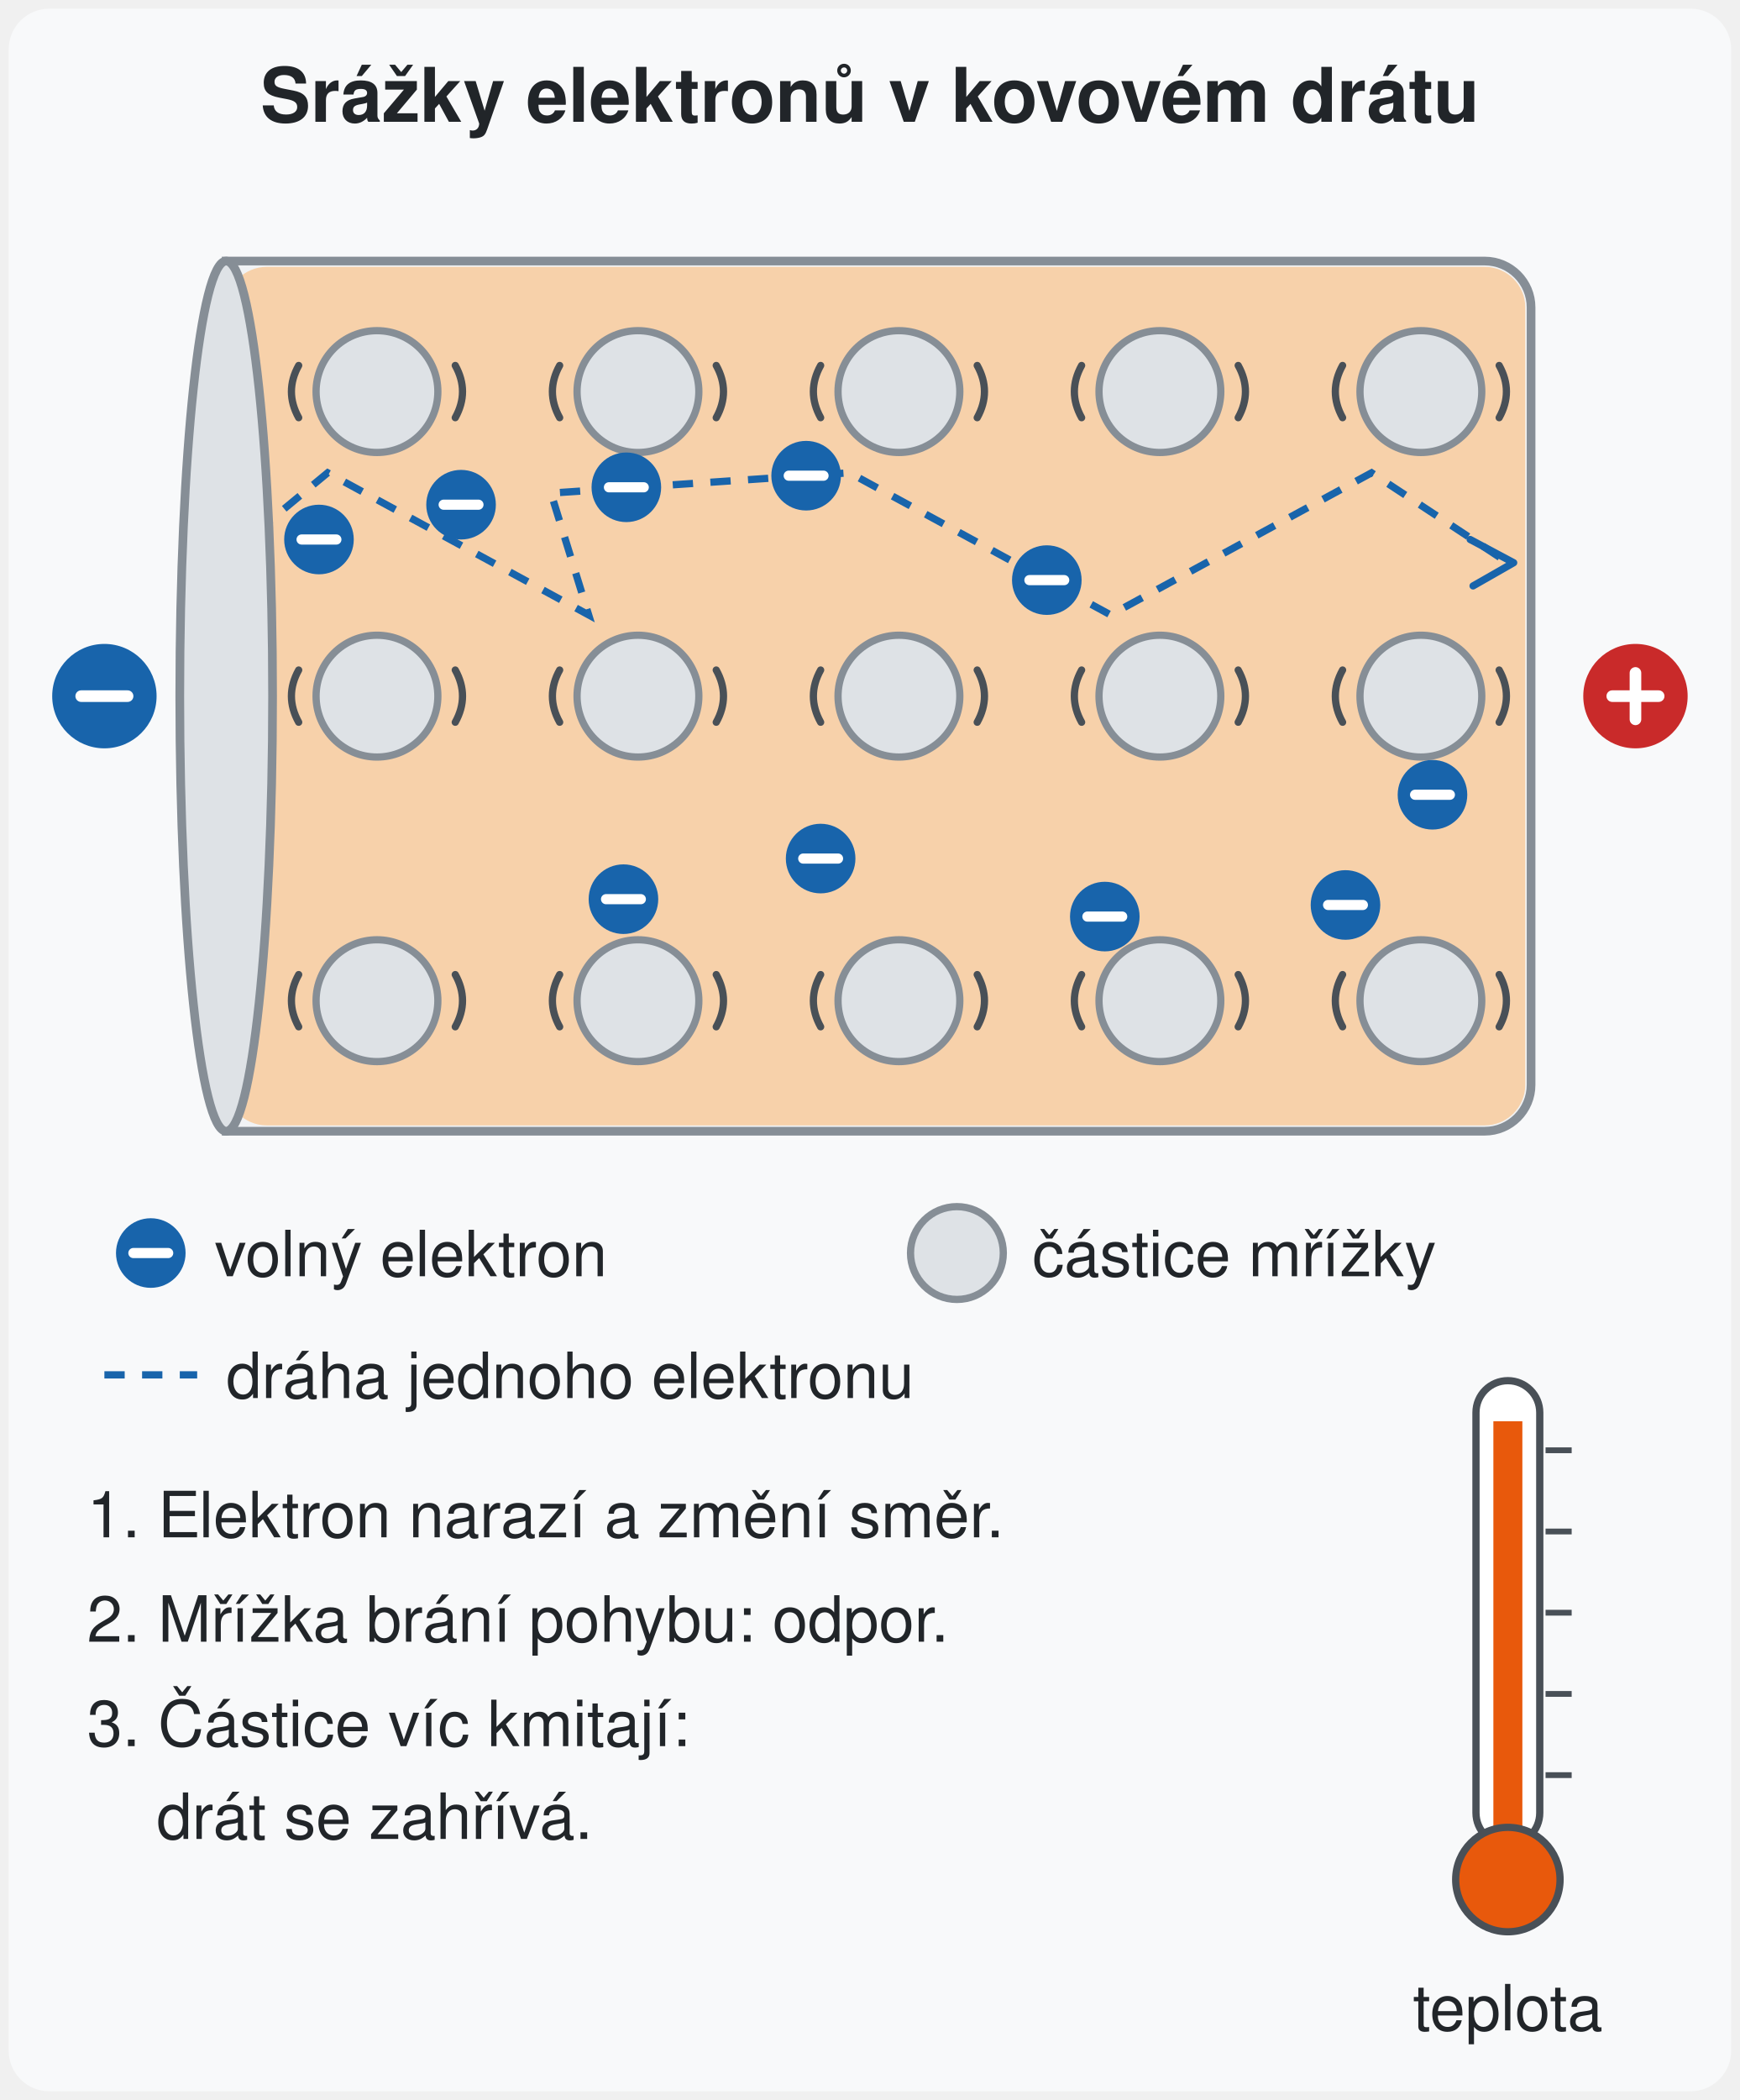
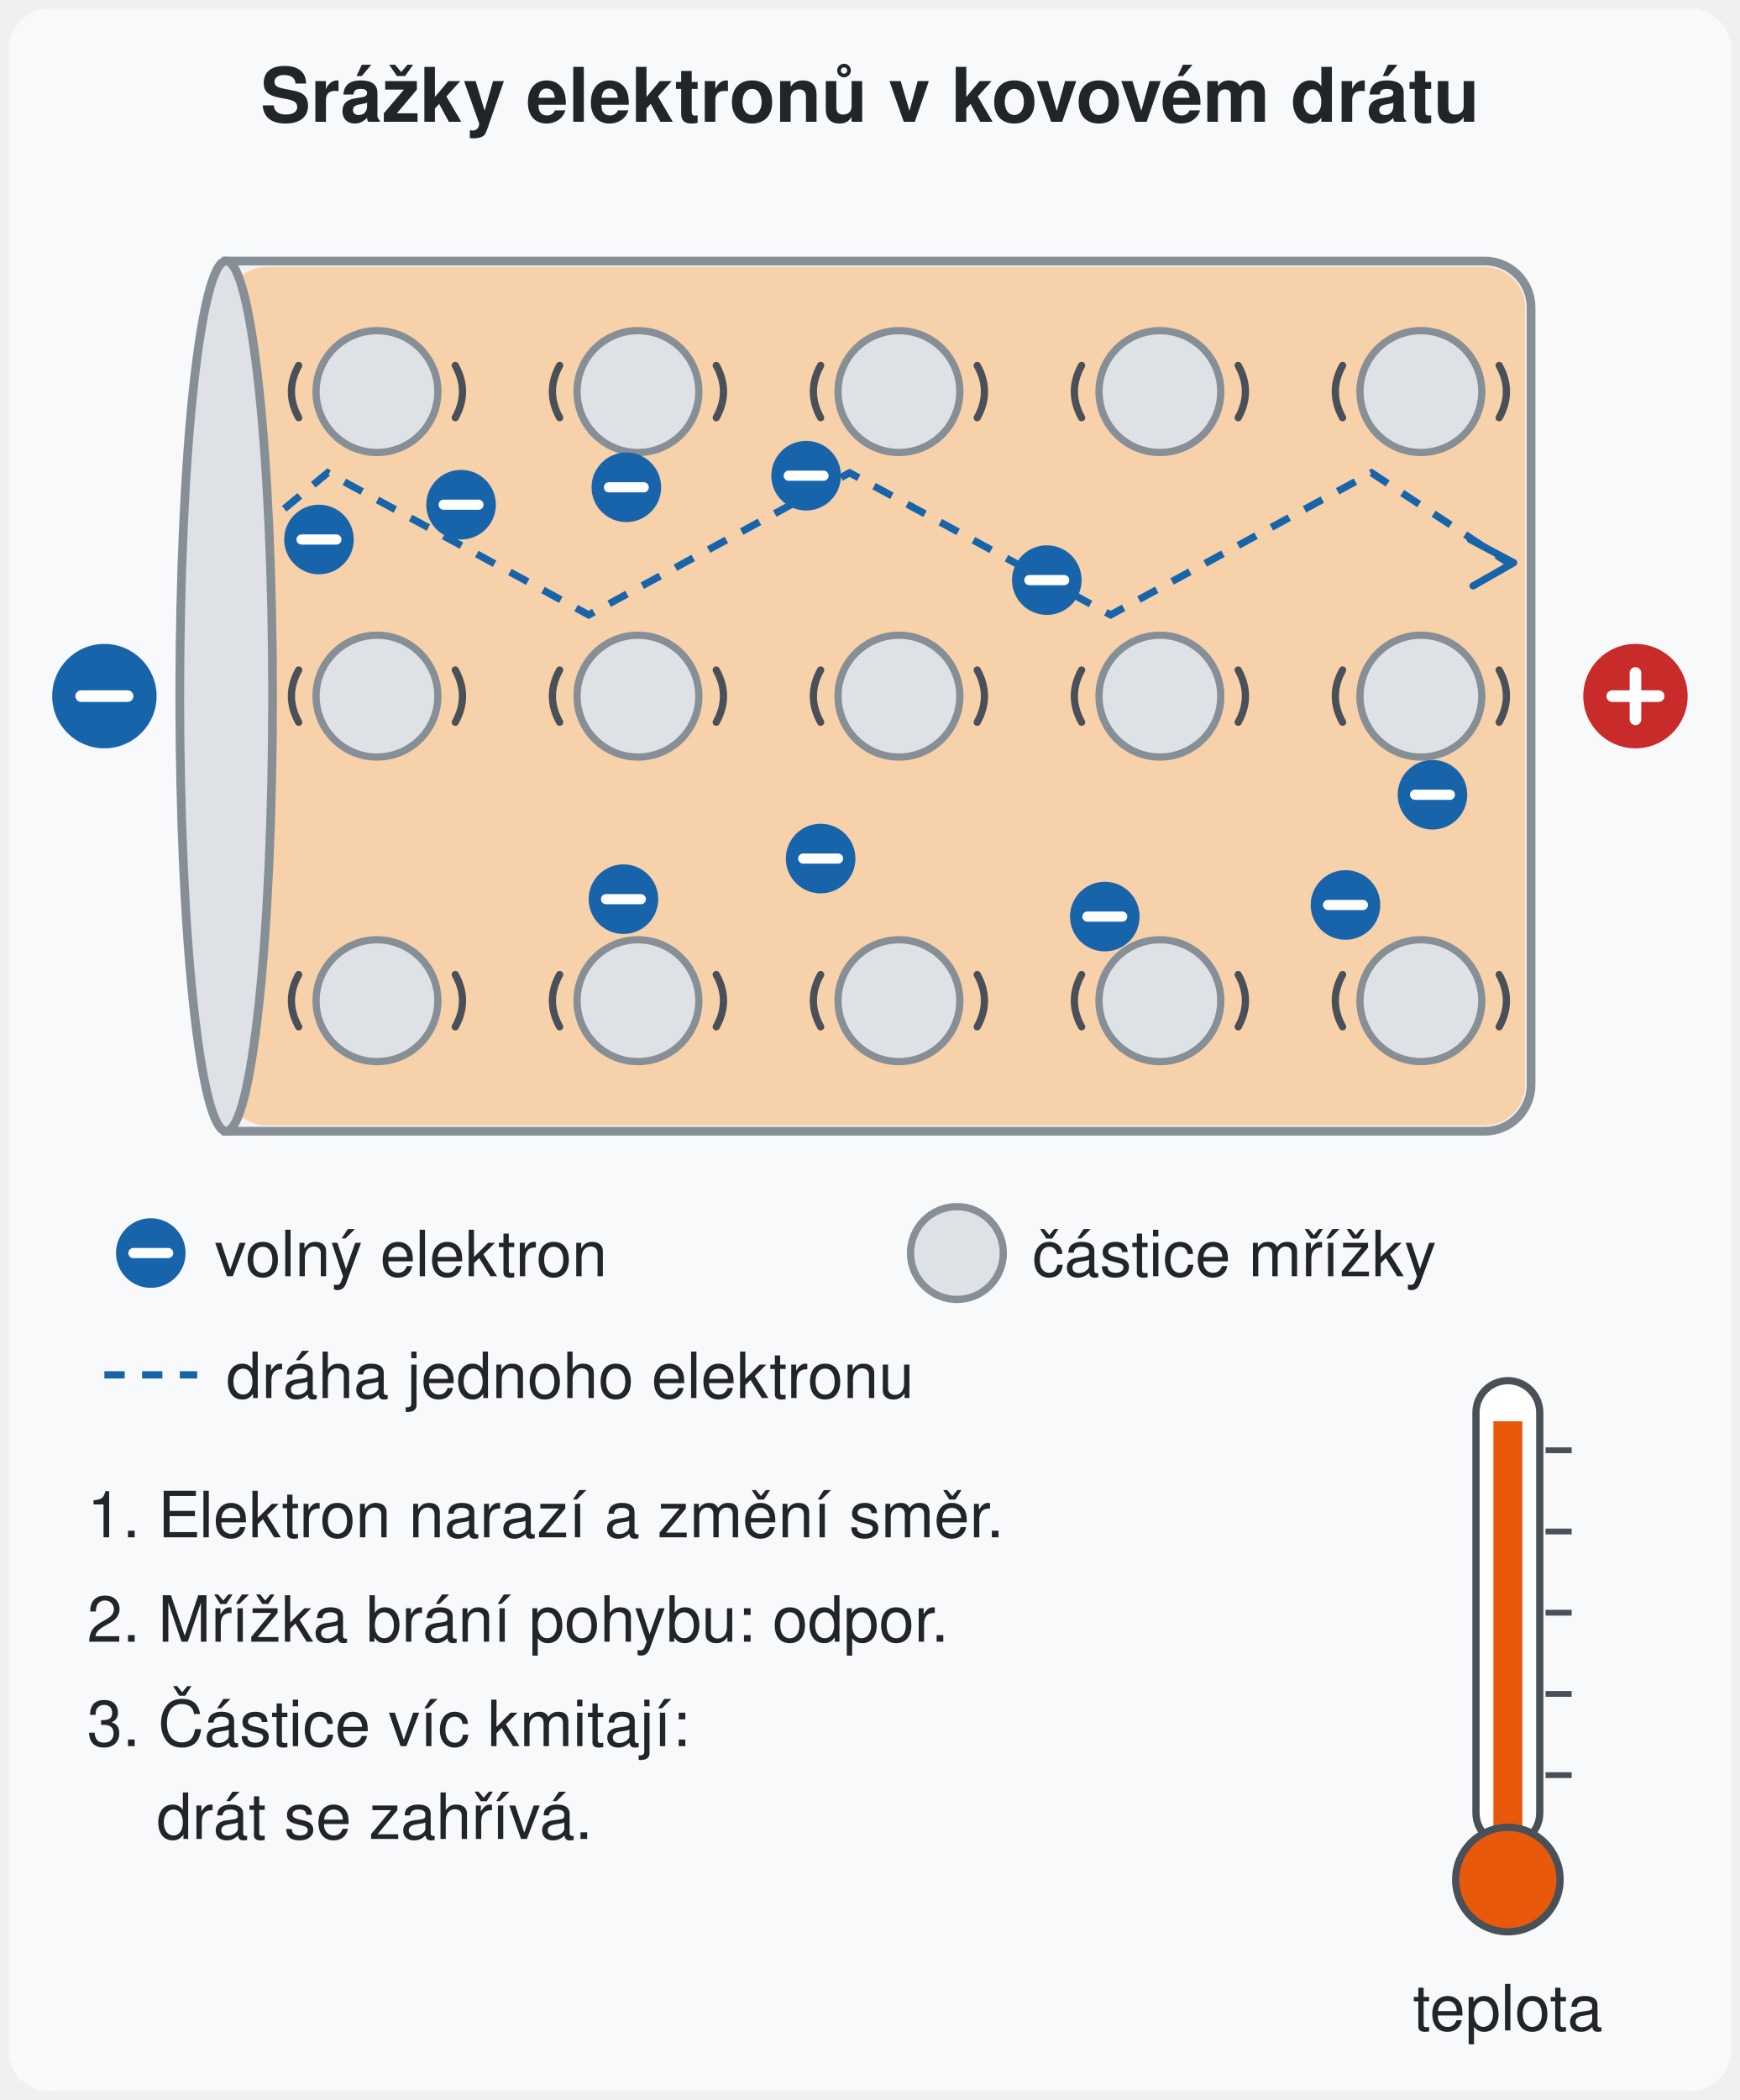
<svg xmlns="http://www.w3.org/2000/svg" viewBox="0 0 600 724" font-family="'Segoe UI', Helvetica, Arial, sans-serif" role="img" aria-label="Kovový drát připojený mezi zápornou svorku − vlevo a kladnou svorku + vpravo. Uvnitř jsou šedé částice krystalové mřížky a modré volné elektrony. Elektrony postupují od − k +, ale narážejí do částic mřížky a při každé srážce změní směr; čárkovaná čára ukazuje lomenou dráhu jednoho elektronu. Mřížka tak brání jejich pohybu – vodič klade proudu odpor. Při srážkách elektrony předávají energii mřížce, její částice kmitají víc a drát se zahřívá; teploměr ukazuje, že teplota roste. Animace: elektrony se pohybují a narážejí, částice kmitají stále víc, drát se zbarví do oranžova.">
  <style>
/* Předloha: PDF lekce 25, s. 2 (drát mezi − a +, volné elektrony se pohybují jedním směrem a narážejí do atomů mřížky a mění směr)
   a s. 3 (srážky → odpor; částice mřížky kmitají víc → vodič se zahřívá).
   Elektrony: průlet drátem 6 s, lineárně po lomené dráze, body zlomu = dotyk s částicí mřížky.
   Zahřívání 12 s: 0–75 % roste amplituda kmitání částic, oranžové zabarvení drátu a sloupec teploměru; 75–92 % drží; 92–100 % návrat (smyčka).
   Bez animace (reduced-motion) = koncový stav: drát zahřátý, teploměr nahoře, u částic značky kmitání, elektrony rozprostřené po svých drahách uvnitř drátu (ne nutně v místech srážek), čárkovaná dráha jednoho elektronu. */
.e { animation: 6s linear infinite; }
.e0 { animation-name: d0; } .e1 { animation-name: d1; } .e2 { animation-name: d2; } .e3 { animation-name: d3; }
.kx, .ky, .kd { animation: 12s linear infinite; }
.kx { animation-name: kx; } .ky { animation-name: ky; } .kd { animation-name: kd; }
.tep { animation: tep 12s linear infinite; }
.km { animation: km 12s linear infinite; }
.tc { transform-box: fill-box; transform-origin: 50% 100%; animation: tc 12s linear infinite; }
@keyframes tep { 0% { opacity: 0; } 75%, 92% { opacity: 0.45; } 100% { opacity: 0; } }
@keyframes km { 0% { opacity: 0.15; } 75%, 92% { opacity: 1; } 100% { opacity: 0.15; } }
@keyframes tc { 0% { transform: scaleY(0.2); } 75%, 92% { transform: scaleY(1); } 100% { transform: scaleY(0.2); } }
- @keyframes d0 { 0% { transform: translate(50px, 188px); } 10.7% { transform: translate(113px, 163px); } 26.8% { transform: translate(203px, 212px); } 33.4% { transform: translate(190px, 170px); } 52.9% { transform: translate(293px, 163px); } 69% { transform: translate(383px, 212px); } 85.1% { transform: translate(473px, 163px); } 100% { transform: translate(560px, 200px); } }
+ @keyframes d0 { 0% { transform: translate(50px, 188px); } 10.7% { transform: translate(113px, 163px); } 26.8% { transform: translate(203px, 212px); } 52.9% { transform: translate(293px, 163px); } 69% { transform: translate(383px, 212px); } 85.1% { transform: translate(473px, 163px); } 100% { transform: translate(560px, 200px); } }
@keyframes d1 { 0% { transform: translate(50px, 200px); } 28.2% { transform: translate(203px, 163px); } 46.6% { transform: translate(293px, 212px); } 65% { transform: translate(383px, 163px); } 83.4% { transform: translate(473px, 212px); } 100% { transform: translate(560px, 180px); } }
- @keyframes d2 { 0% { transform: translate(50px, 292px); } 26% { transform: translate(203px, 317px); } 43.1% { transform: translate(293px, 268px); } 60.3% { transform: translate(383px, 317px); } 65.1% { transform: translate(360px, 300px); } 84.7% { transform: translate(473px, 268px); } 100% { transform: translate(560px, 295px); } }
- @keyframes d3 { 0% { transform: translate(50px, 280px); } 11.8% { transform: translate(113px, 317px); } 28.3% { transform: translate(203px, 268px); } 44.9% { transform: translate(293px, 317px); } 49.5% { transform: translate(270px, 300px); } 68.5% { transform: translate(383px, 268px); } 85% { transform: translate(473px, 317px); } 100% { transform: translate(560px, 285px); } }
+ @keyframes d2 { 0% { transform: translate(50px, 292px); } 26% { transform: translate(203px, 317px); } 43.1% { transform: translate(293px, 268px); } 60.3% { transform: translate(383px, 317px); } 84.7% { transform: translate(473px, 268px); } 100% { transform: translate(560px, 295px); } }
+ @keyframes d3 { 0% { transform: translate(50px, 280px); } 11.8% { transform: translate(113px, 317px); } 28.3% { transform: translate(203px, 268px); } 44.9% { transform: translate(293px, 317px); } 68.5% { transform: translate(383px, 268px); } 85% { transform: translate(473px, 317px); } 100% { transform: translate(560px, 285px); } }
@keyframes kx { 0% { transform: translate(1px, 0px); } 1% { transform: translate(-1.1px, 0px); } 2% { transform: translate(1.1px, 0px); } 3% { transform: translate(-1.2px, 0px); } 4% { transform: translate(1.2px, 0px); } 5% { transform: translate(-1.3px, 0px); } 6% { transform: translate(1.3px, 0px); } 7% { transform: translate(-1.4px, 0px); } 8% { transform: translate(1.4px, 0px); } 9% { transform: translate(-1.5px, 0px); } 10% { transform: translate(1.5px, 0px); } 11% { transform: translate(-1.6px, 0px); } 12% { transform: translate(1.6px, 0px); } 13% { transform: translate(-1.7px, 0px); } 14% { transform: translate(1.7px, 0px); } 15% { transform: translate(-1.8px, 0px); } 16% { transform: translate(1.9px, 0px); } 17% { transform: translate(-1.9px, 0px); } 18% { transform: translate(2px, 0px); } 19% { transform: translate(-2px, 0px); } 20% { transform: translate(2.1px, 0px); } 21% { transform: translate(-2.1px, 0px); } 22% { transform: translate(2.2px, 0px); } 23% { transform: translate(-2.2px, 0px); } 24% { transform: translate(2.3px, 0px); } 25% { transform: translate(-2.3px, 0px); } 26% { transform: translate(2.4px, 0px); } 27% { transform: translate(-2.4px, 0px); } 28% { transform: translate(2.5px, 0px); } 29% { transform: translate(-2.5px, 0px); } 30% { transform: translate(2.6px, 0px); } 31% { transform: translate(-2.7px, 0px); } 32% { transform: translate(2.7px, 0px); } 33% { transform: translate(-2.8px, 0px); } 34% { transform: translate(2.8px, 0px); } 35% { transform: translate(-2.9px, 0px); } 36% { transform: translate(2.9px, 0px); } 37% { transform: translate(-3px, 0px); } 38% { transform: translate(3px, 0px); } 39% { transform: translate(-3.1px, 0px); } 40% { transform: translate(3.1px, 0px); } 41% { transform: translate(-3.2px, 0px); } 42% { transform: translate(3.2px, 0px); } 43% { transform: translate(-3.3px, 0px); } 44% { transform: translate(3.3px, 0px); } 45% { transform: translate(-3.4px, 0px); } 46% { transform: translate(3.5px, 0px); } 47% { transform: translate(-3.5px, 0px); } 48% { transform: translate(3.6px, 0px); } 49% { transform: translate(-3.6px, 0px); } 50% { transform: translate(3.7px, 0px); } 51% { transform: translate(-3.7px, 0px); } 52% { transform: translate(3.8px, 0px); } 53% { transform: translate(-3.8px, 0px); } 54% { transform: translate(3.9px, 0px); } 55% { transform: translate(-3.9px, 0px); } 56% { transform: translate(4px, 0px); } 57% { transform: translate(-4px, 0px); } 58% { transform: translate(4.1px, 0px); } 59% { transform: translate(-4.1px, 0px); } 60% { transform: translate(4.2px, 0px); } 61% { transform: translate(-4.3px, 0px); } 62% { transform: translate(4.3px, 0px); } 63% { transform: translate(-4.4px, 0px); } 64% { transform: translate(4.4px, 0px); } 65% { transform: translate(-4.5px, 0px); } 66% { transform: translate(4.5px, 0px); } 67% { transform: translate(-4.6px, 0px); } 68% { transform: translate(4.6px, 0px); } 69% { transform: translate(-4.7px, 0px); } 70% { transform: translate(4.7px, 0px); } 71% { transform: translate(-4.8px, 0px); } 72% { transform: translate(4.8px, 0px); } 73% { transform: translate(-4.9px, 0px); } 74% { transform: translate(4.9px, 0px); } 75% { transform: translate(-5px, 0px); } 76% { transform: translate(5px, 0px); } 77% { transform: translate(-5px, 0px); } 78% { transform: translate(5px, 0px); } 79% { transform: translate(-5px, 0px); } 80% { transform: translate(5px, 0px); } 81% { transform: translate(-5px, 0px); } 82% { transform: translate(5px, 0px); } 83% { transform: translate(-5px, 0px); } 84% { transform: translate(5px, 0px); } 85% { transform: translate(-5px, 0px); } 86% { transform: translate(5px, 0px); } 87% { transform: translate(-5px, 0px); } 88% { transform: translate(5px, 0px); } 89% { transform: translate(-5px, 0px); } 90% { transform: translate(5px, 0px); } 91% { transform: translate(-5px, 0px); } 92% { transform: translate(5px, 0px); } 93% { transform: translate(-4.5px, 0px); } 94% { transform: translate(4px, 0px); } 95% { transform: translate(-3.5px, 0px); } 96% { transform: translate(3px, 0px); } 97% { transform: translate(-2.5px, 0px); } 98% { transform: translate(2px, 0px); } 99% { transform: translate(-1.5px, 0px); } 100% { transform: translate(1px, 0px); } }
@keyframes ky { 0% { transform: translate(0px, 1px); } 1% { transform: translate(0px, -1.1px); } 2% { transform: translate(0px, 1.1px); } 3% { transform: translate(0px, -1.2px); } 4% { transform: translate(0px, 1.2px); } 5% { transform: translate(0px, -1.3px); } 6% { transform: translate(0px, 1.3px); } 7% { transform: translate(0px, -1.4px); } 8% { transform: translate(0px, 1.4px); } 9% { transform: translate(0px, -1.5px); } 10% { transform: translate(0px, 1.5px); } 11% { transform: translate(0px, -1.6px); } 12% { transform: translate(0px, 1.6px); } 13% { transform: translate(0px, -1.7px); } 14% { transform: translate(0px, 1.7px); } 15% { transform: translate(0px, -1.8px); } 16% { transform: translate(0px, 1.9px); } 17% { transform: translate(0px, -1.9px); } 18% { transform: translate(0px, 2px); } 19% { transform: translate(0px, -2px); } 20% { transform: translate(0px, 2.1px); } 21% { transform: translate(0px, -2.1px); } 22% { transform: translate(0px, 2.2px); } 23% { transform: translate(0px, -2.2px); } 24% { transform: translate(0px, 2.3px); } 25% { transform: translate(0px, -2.3px); } 26% { transform: translate(0px, 2.4px); } 27% { transform: translate(0px, -2.4px); } 28% { transform: translate(0px, 2.5px); } 29% { transform: translate(0px, -2.5px); } 30% { transform: translate(0px, 2.6px); } 31% { transform: translate(0px, -2.7px); } 32% { transform: translate(0px, 2.7px); } 33% { transform: translate(0px, -2.8px); } 34% { transform: translate(0px, 2.8px); } 35% { transform: translate(0px, -2.9px); } 36% { transform: translate(0px, 2.9px); } 37% { transform: translate(0px, -3px); } 38% { transform: translate(0px, 3px); } 39% { transform: translate(0px, -3.1px); } 40% { transform: translate(0px, 3.1px); } 41% { transform: translate(0px, -3.2px); } 42% { transform: translate(0px, 3.2px); } 43% { transform: translate(0px, -3.3px); } 44% { transform: translate(0px, 3.3px); } 45% { transform: translate(0px, -3.4px); } 46% { transform: translate(0px, 3.5px); } 47% { transform: translate(0px, -3.5px); } 48% { transform: translate(0px, 3.6px); } 49% { transform: translate(0px, -3.6px); } 50% { transform: translate(0px, 3.7px); } 51% { transform: translate(0px, -3.7px); } 52% { transform: translate(0px, 3.8px); } 53% { transform: translate(0px, -3.8px); } 54% { transform: translate(0px, 3.9px); } 55% { transform: translate(0px, -3.9px); } 56% { transform: translate(0px, 4px); } 57% { transform: translate(0px, -4px); } 58% { transform: translate(0px, 4.1px); } 59% { transform: translate(0px, -4.1px); } 60% { transform: translate(0px, 4.2px); } 61% { transform: translate(0px, -4.3px); } 62% { transform: translate(0px, 4.3px); } 63% { transform: translate(0px, -4.4px); } 64% { transform: translate(0px, 4.4px); } 65% { transform: translate(0px, -4.5px); } 66% { transform: translate(0px, 4.5px); } 67% { transform: translate(0px, -4.6px); } 68% { transform: translate(0px, 4.6px); } 69% { transform: translate(0px, -4.7px); } 70% { transform: translate(0px, 4.7px); } 71% { transform: translate(0px, -4.8px); } 72% { transform: translate(0px, 4.8px); } 73% { transform: translate(0px, -4.9px); } 74% { transform: translate(0px, 4.9px); } 75% { transform: translate(0px, -5px); } 76% { transform: translate(0px, 5px); } 77% { transform: translate(0px, -5px); } 78% { transform: translate(0px, 5px); } 79% { transform: translate(0px, -5px); } 80% { transform: translate(0px, 5px); } 81% { transform: translate(0px, -5px); } 82% { transform: translate(0px, 5px); } 83% { transform: translate(0px, -5px); } 84% { transform: translate(0px, 5px); } 85% { transform: translate(0px, -5px); } 86% { transform: translate(0px, 5px); } 87% { transform: translate(0px, -5px); } 88% { transform: translate(0px, 5px); } 89% { transform: translate(0px, -5px); } 90% { transform: translate(0px, 5px); } 91% { transform: translate(0px, -5px); } 92% { transform: translate(0px, 5px); } 93% { transform: translate(0px, -4.5px); } 94% { transform: translate(0px, 4px); } 95% { transform: translate(0px, -3.5px); } 96% { transform: translate(0px, 3px); } 97% { transform: translate(0px, -2.5px); } 98% { transform: translate(0px, 2px); } 99% { transform: translate(0px, -1.5px); } 100% { transform: translate(0px, 1px); } }
@keyframes kd { 0% { transform: translate(0.7px, 0.7px); } 1% { transform: translate(-0.7px, -0.7px); } 2% { transform: translate(0.8px, 0.8px); } 3% { transform: translate(-0.8px, -0.8px); } 4% { transform: translate(0.8px, 0.8px); } 5% { transform: translate(-0.9px, -0.9px); } 6% { transform: translate(0.9px, 0.9px); } 7% { transform: translate(-1px, -1px); } 8% { transform: translate(1px, 1px); } 9% { transform: translate(-1px, -1px); } 10% { transform: translate(1.1px, 1.1px); } 11% { transform: translate(-1.1px, -1.1px); } 12% { transform: translate(1.1px, 1.1px); } 13% { transform: translate(-1.2px, -1.2px); } 14% { transform: translate(1.2px, 1.2px); } 15% { transform: translate(-1.3px, -1.3px); } 16% { transform: translate(1.3px, 1.3px); } 17% { transform: translate(-1.3px, -1.3px); } 18% { transform: translate(1.4px, 1.4px); } 19% { transform: translate(-1.4px, -1.4px); } 20% { transform: translate(1.4px, 1.4px); } 21% { transform: translate(-1.5px, -1.5px); } 22% { transform: translate(1.5px, 1.5px); } 23% { transform: translate(-1.6px, -1.6px); } 24% { transform: translate(1.6px, 1.6px); } 25% { transform: translate(-1.6px, -1.6px); } 26% { transform: translate(1.7px, 1.7px); } 27% { transform: translate(-1.7px, -1.7px); } 28% { transform: translate(1.7px, 1.7px); } 29% { transform: translate(-1.8px, -1.8px); } 30% { transform: translate(1.8px, 1.8px); } 31% { transform: translate(-1.9px, -1.9px); } 32% { transform: translate(1.9px, 1.9px); } 33% { transform: translate(-1.9px, -1.9px); } 34% { transform: translate(2px, 2px); } 35% { transform: translate(-2px, -2px); } 36% { transform: translate(2px, 2px); } 37% { transform: translate(-2.1px, -2.1px); } 38% { transform: translate(2.1px, 2.1px); } 39% { transform: translate(-2.2px, -2.2px); } 40% { transform: translate(2.2px, 2.2px); } 41% { transform: translate(-2.2px, -2.2px); } 42% { transform: translate(2.3px, 2.3px); } 43% { transform: translate(-2.3px, -2.3px); } 44% { transform: translate(2.3px, 2.3px); } 45% { transform: translate(-2.4px, -2.4px); } 46% { transform: translate(2.4px, 2.4px); } 47% { transform: translate(-2.5px, -2.5px); } 48% { transform: translate(2.5px, 2.5px); } 49% { transform: translate(-2.5px, -2.5px); } 50% { transform: translate(2.6px, 2.6px); } 51% { transform: translate(-2.6px, -2.6px); } 52% { transform: translate(2.6px, 2.6px); } 53% { transform: translate(-2.7px, -2.7px); } 54% { transform: translate(2.7px, 2.7px); } 55% { transform: translate(-2.8px, -2.8px); } 56% { transform: translate(2.8px, 2.8px); } 57% { transform: translate(-2.8px, -2.8px); } 58% { transform: translate(2.9px, 2.9px); } 59% { transform: translate(-2.9px, -2.9px); } 60% { transform: translate(2.9px, 2.9px); } 61% { transform: translate(-3px, -3px); } 62% { transform: translate(3px, 3px); } 63% { transform: translate(-3.1px, -3.1px); } 64% { transform: translate(3.1px, 3.1px); } 65% { transform: translate(-3.1px, -3.1px); } 66% { transform: translate(3.2px, 3.2px); } 67% { transform: translate(-3.2px, -3.2px); } 68% { transform: translate(3.2px, 3.2px); } 69% { transform: translate(-3.3px, -3.3px); } 70% { transform: translate(3.3px, 3.3px); } 71% { transform: translate(-3.4px, -3.4px); } 72% { transform: translate(3.4px, 3.4px); } 73% { transform: translate(-3.4px, -3.4px); } 74% { transform: translate(3.5px, 3.5px); } 75% { transform: translate(-3.5px, -3.5px); } 76% { transform: translate(3.5px, 3.5px); } 77% { transform: translate(-3.5px, -3.5px); } 78% { transform: translate(3.5px, 3.5px); } 79% { transform: translate(-3.5px, -3.5px); } 80% { transform: translate(3.5px, 3.5px); } 81% { transform: translate(-3.5px, -3.5px); } 82% { transform: translate(3.5px, 3.5px); } 83% { transform: translate(-3.5px, -3.5px); } 84% { transform: translate(3.5px, 3.5px); } 85% { transform: translate(-3.5px, -3.5px); } 86% { transform: translate(3.5px, 3.5px); } 87% { transform: translate(-3.5px, -3.5px); } 88% { transform: translate(3.5px, 3.5px); } 89% { transform: translate(-3.5px, -3.5px); } 90% { transform: translate(3.5px, 3.5px); } 91% { transform: translate(-3.5px, -3.5px); } 92% { transform: translate(3.5px, 3.5px); } 93% { transform: translate(-3.1px, -3.1px); } 94% { transform: translate(2.8px, 2.8px); } 95% { transform: translate(-2.4px, -2.4px); } 96% { transform: translate(2.1px, 2.1px); } 97% { transform: translate(-1.8px, -1.8px); } 98% { transform: translate(1.4px, 1.4px); } 99% { transform: translate(-1px, -1px); } 100% { transform: translate(0.7px, 0.7px); } }
@media (prefers-reduced-motion: reduce) { .e, .kx, .ky, .kd, .tep, .km, .tc { animation: none; } }
</style>
  <rect x="3" y="3" width="594" height="718" rx="14" fill="#f8f9fa" />
  <text x="300" y="42" font-size="26" font-weight="bold" fill="#212529" text-anchor="middle">Srážky elektronů v kovovém drátu</text>
  <defs>
    <clipPath id="vnitrek">
      <rect x="78" y="92" width="448" height="296" />
    </clipPath>
  </defs>
  <path d="M78 90H512A16 16 0 0 1 528 106V374A16 16 0 0 1 512 390H78Z" fill="#f1f3f5" stroke="#868e96" stroke-width="3" />
  <rect class="tep" x="78" y="92" width="448" height="296" rx="14" fill="#ffa94d" opacity="0.45" />
  <g clip-path="url(#vnitrek)">
-     <path d="M78 192L113 163L203 212L190 170L293 163L383 212L473 163L520 194" fill="none" stroke="#1864ab" stroke-width="2.5" stroke-dasharray="7 6" />
+     <path d="M78 192L113 163L203 212L293 163L383 212L473 163L520 194" fill="none" stroke="#1864ab" stroke-width="2.5" stroke-dasharray="7 6" />
    <path d="M507 186L522 194L508 202" fill="none" stroke="#1864ab" stroke-width="2.5" stroke-linecap="round" stroke-linejoin="round" />
  </g>
  <g class="kx" style="animation-delay:0s">
    <circle cx="130" cy="135" r="21" fill="#dee2e6" stroke="#868e96" stroke-width="2.5" />
  </g>
  <path class="km" d="M103 126Q98 135 103 144M157 126Q162 135 157 144" fill="none" stroke="#495057" stroke-width="2.5" stroke-linecap="round" />
  <g class="ky" style="animation-delay:-0.037s">
    <circle cx="220" cy="135" r="21" fill="#dee2e6" stroke="#868e96" stroke-width="2.5" />
  </g>
  <path class="km" d="M193 126Q188 135 193 144M247 126Q252 135 247 144" fill="none" stroke="#495057" stroke-width="2.5" stroke-linecap="round" />
  <g class="kd" style="animation-delay:-0.074s">
    <circle cx="310" cy="135" r="21" fill="#dee2e6" stroke="#868e96" stroke-width="2.5" />
  </g>
  <path class="km" d="M283 126Q278 135 283 144M337 126Q342 135 337 144" fill="none" stroke="#495057" stroke-width="2.5" stroke-linecap="round" />
  <g class="kx" style="animation-delay:-0.111s">
    <circle cx="400" cy="135" r="21" fill="#dee2e6" stroke="#868e96" stroke-width="2.5" />
  </g>
  <path class="km" d="M373 126Q368 135 373 144M427 126Q432 135 427 144" fill="none" stroke="#495057" stroke-width="2.5" stroke-linecap="round" />
  <g class="ky" style="animation-delay:-0.028s">
    <circle cx="490" cy="135" r="21" fill="#dee2e6" stroke="#868e96" stroke-width="2.5" />
  </g>
  <path class="km" d="M463 126Q458 135 463 144M517 126Q522 135 517 144" fill="none" stroke="#495057" stroke-width="2.5" stroke-linecap="round" />
  <g class="kd" style="animation-delay:-0.065s">
    <circle cx="130" cy="240" r="21" fill="#dee2e6" stroke="#868e96" stroke-width="2.5" />
  </g>
  <path class="km" d="M103 231Q98 240 103 249M157 231Q162 240 157 249" fill="none" stroke="#495057" stroke-width="2.5" stroke-linecap="round" />
  <g class="kx" style="animation-delay:-0.102s">
    <circle cx="220" cy="240" r="21" fill="#dee2e6" stroke="#868e96" stroke-width="2.5" />
  </g>
  <path class="km" d="M193 231Q188 240 193 249M247 231Q252 240 247 249" fill="none" stroke="#495057" stroke-width="2.5" stroke-linecap="round" />
  <g class="ky" style="animation-delay:-0.019s">
    <circle cx="310" cy="240" r="21" fill="#dee2e6" stroke="#868e96" stroke-width="2.5" />
  </g>
  <path class="km" d="M283 231Q278 240 283 249M337 231Q342 240 337 249" fill="none" stroke="#495057" stroke-width="2.5" stroke-linecap="round" />
  <g class="kd" style="animation-delay:-0.056s">
    <circle cx="400" cy="240" r="21" fill="#dee2e6" stroke="#868e96" stroke-width="2.5" />
  </g>
  <path class="km" d="M373 231Q368 240 373 249M427 231Q432 240 427 249" fill="none" stroke="#495057" stroke-width="2.5" stroke-linecap="round" />
  <g class="kx" style="animation-delay:-0.093s">
    <circle cx="490" cy="240" r="21" fill="#dee2e6" stroke="#868e96" stroke-width="2.5" />
  </g>
  <path class="km" d="M463 231Q458 240 463 249M517 231Q522 240 517 249" fill="none" stroke="#495057" stroke-width="2.5" stroke-linecap="round" />
  <g class="ky" style="animation-delay:-0.01s">
    <circle cx="130" cy="345" r="21" fill="#dee2e6" stroke="#868e96" stroke-width="2.5" />
  </g>
  <path class="km" d="M103 336Q98 345 103 354M157 336Q162 345 157 354" fill="none" stroke="#495057" stroke-width="2.5" stroke-linecap="round" />
  <g class="kd" style="animation-delay:-0.047s">
    <circle cx="220" cy="345" r="21" fill="#dee2e6" stroke="#868e96" stroke-width="2.5" />
  </g>
  <path class="km" d="M193 336Q188 345 193 354M247 336Q252 345 247 354" fill="none" stroke="#495057" stroke-width="2.5" stroke-linecap="round" />
  <g class="kx" style="animation-delay:-0.084s">
    <circle cx="310" cy="345" r="21" fill="#dee2e6" stroke="#868e96" stroke-width="2.5" />
  </g>
  <path class="km" d="M283 336Q278 345 283 354M337 336Q342 345 337 354" fill="none" stroke="#495057" stroke-width="2.5" stroke-linecap="round" />
  <g class="ky" style="animation-delay:-0.001s">
    <circle cx="400" cy="345" r="21" fill="#dee2e6" stroke="#868e96" stroke-width="2.5" />
  </g>
  <path class="km" d="M373 336Q368 345 373 354M427 336Q432 345 427 354" fill="none" stroke="#495057" stroke-width="2.5" stroke-linecap="round" />
  <g class="kd" style="animation-delay:-0.038s">
    <circle cx="490" cy="345" r="21" fill="#dee2e6" stroke="#868e96" stroke-width="2.5" />
  </g>
  <path class="km" d="M463 336Q458 345 463 354M517 336Q522 345 517 354" fill="none" stroke="#495057" stroke-width="2.5" stroke-linecap="round" />
  <g clip-path="url(#vnitrek)">
    <g class="e e0" style="animation-delay:-3s" transform="translate(278 164)">
      <circle cx="0" cy="0" r="12" fill="#1864ab" />
      <path d="M-6 0H6" stroke="#fff" stroke-width="3.5" stroke-linecap="round" />
    </g>
    <g class="e e0" style="animation-delay:-3.9s" transform="translate(361 200)">
      <circle cx="0" cy="0" r="12" fill="#1864ab" />
      <path d="M-6 0H6" stroke="#fff" stroke-width="3.5" stroke-linecap="round" />
    </g>
    <g class="e e0" style="animation-delay:-2.3s" transform="translate(216 168)">
      <circle cx="0" cy="0" r="12" fill="#1864ab" />
      <path d="M-6 0H6" stroke="#fff" stroke-width="3.5" stroke-linecap="round" />
    </g>
    <g class="e e1" style="animation-delay:-1.2s" transform="translate(159 174)">
      <circle cx="0" cy="0" r="12" fill="#1864ab" />
      <path d="M-6 0H6" stroke="#fff" stroke-width="3.5" stroke-linecap="round" />
    </g>
    <g class="e e1" style="animation-delay:-0s" transform="translate(110 186)">
      <circle cx="0" cy="0" r="12" fill="#1864ab" />
      <path d="M-6 0H6" stroke="#fff" stroke-width="3.5" stroke-linecap="round" />
    </g>
    <g class="e e2" style="animation-delay:-1.7s" transform="translate(215 310)">
      <circle cx="0" cy="0" r="12" fill="#1864ab" />
      <path d="M-6 0H6" stroke="#fff" stroke-width="3.5" stroke-linecap="round" />
    </g>
    <g class="e e2" style="animation-delay:-3.6s" transform="translate(381 316)">
      <circle cx="0" cy="0" r="12" fill="#1864ab" />
      <path d="M-6 0H6" stroke="#fff" stroke-width="3.5" stroke-linecap="round" />
    </g>
    <g class="e e2" style="animation-delay:-5.3s" transform="translate(494 274)">
      <circle cx="0" cy="0" r="12" fill="#1864ab" />
      <path d="M-6 0H6" stroke="#fff" stroke-width="3.5" stroke-linecap="round" />
    </g>
    <g class="e e3" style="animation-delay:-5s" transform="translate(464 312)">
      <circle cx="0" cy="0" r="12" fill="#1864ab" />
      <path d="M-6 0H6" stroke="#fff" stroke-width="3.5" stroke-linecap="round" />
    </g>
    <g class="e e3" style="animation-delay:-3.1s" transform="translate(283 296)">
      <circle cx="0" cy="0" r="12" fill="#1864ab" />
      <path d="M-6 0H6" stroke="#fff" stroke-width="3.5" stroke-linecap="round" />
    </g>
  </g>
  <ellipse cx="78" cy="240" rx="16" ry="150" fill="#dee2e6" stroke="#868e96" stroke-width="3" />
  <circle cx="36" cy="240" r="18" fill="#1864ab" />
  <path d="M28 240H44" stroke="#fff" stroke-width="4" stroke-linecap="round" />
  <circle cx="564" cy="240" r="18" fill="#c92a2a" />
  <path d="M556 240H572M564 232V248" stroke="#fff" stroke-width="4" stroke-linecap="round" />
  <g transform="translate(52 432)">
    <circle cx="0" cy="0" r="12" fill="#1864ab" />
    <path d="M-6 0H6" stroke="#fff" stroke-width="3.5" stroke-linecap="round" />
  </g>
  <text x="74" y="440" font-size="22" fill="#212529" text-anchor="start">volný elektron</text>
  <circle cx="330" cy="432" r="16" fill="#dee2e6" stroke="#868e96" stroke-width="2.5" />
  <text x="356" y="440" font-size="22" fill="#212529" text-anchor="start">částice mřížky</text>
  <path d="M36 474H68" stroke="#1864ab" stroke-width="2.5" stroke-dasharray="7 6" />
  <text x="78" y="482" font-size="22" fill="#212529" text-anchor="start">dráha jednoho elektronu</text>
  <text x="30" y="530" font-size="22" fill="#212529" text-anchor="start">1. Elektron narazí a změní směr.</text>
  <text x="30" y="566" font-size="22" fill="#212529" text-anchor="start">2. Mřížka brání pohybu: odpor.</text>
  <text x="30" y="602" font-size="22" fill="#212529" text-anchor="start">3. Částice víc kmitají:</text>
  <text x="54" y="634" font-size="22" fill="#212529" text-anchor="start">drát se zahřívá.</text>
  <rect x="509" y="476" width="22" height="160" rx="11" fill="#fff" stroke="#495057" stroke-width="2.5" />
  <rect class="tc" x="515" y="490" width="10" height="150" fill="#e8590c" />
  <circle cx="520" cy="648" r="18" fill="#e8590c" stroke="#495057" stroke-width="2.5" />
  <path d="M533 500H542" stroke="#495057" stroke-width="2" />
  <path d="M533 528H542" stroke="#495057" stroke-width="2" />
  <path d="M533 556H542" stroke="#495057" stroke-width="2" />
  <path d="M533 584H542" stroke="#495057" stroke-width="2" />
  <path d="M533 612H542" stroke="#495057" stroke-width="2" />
  <text x="520" y="700" font-size="22" fill="#212529" text-anchor="middle">teplota</text>
</svg>
